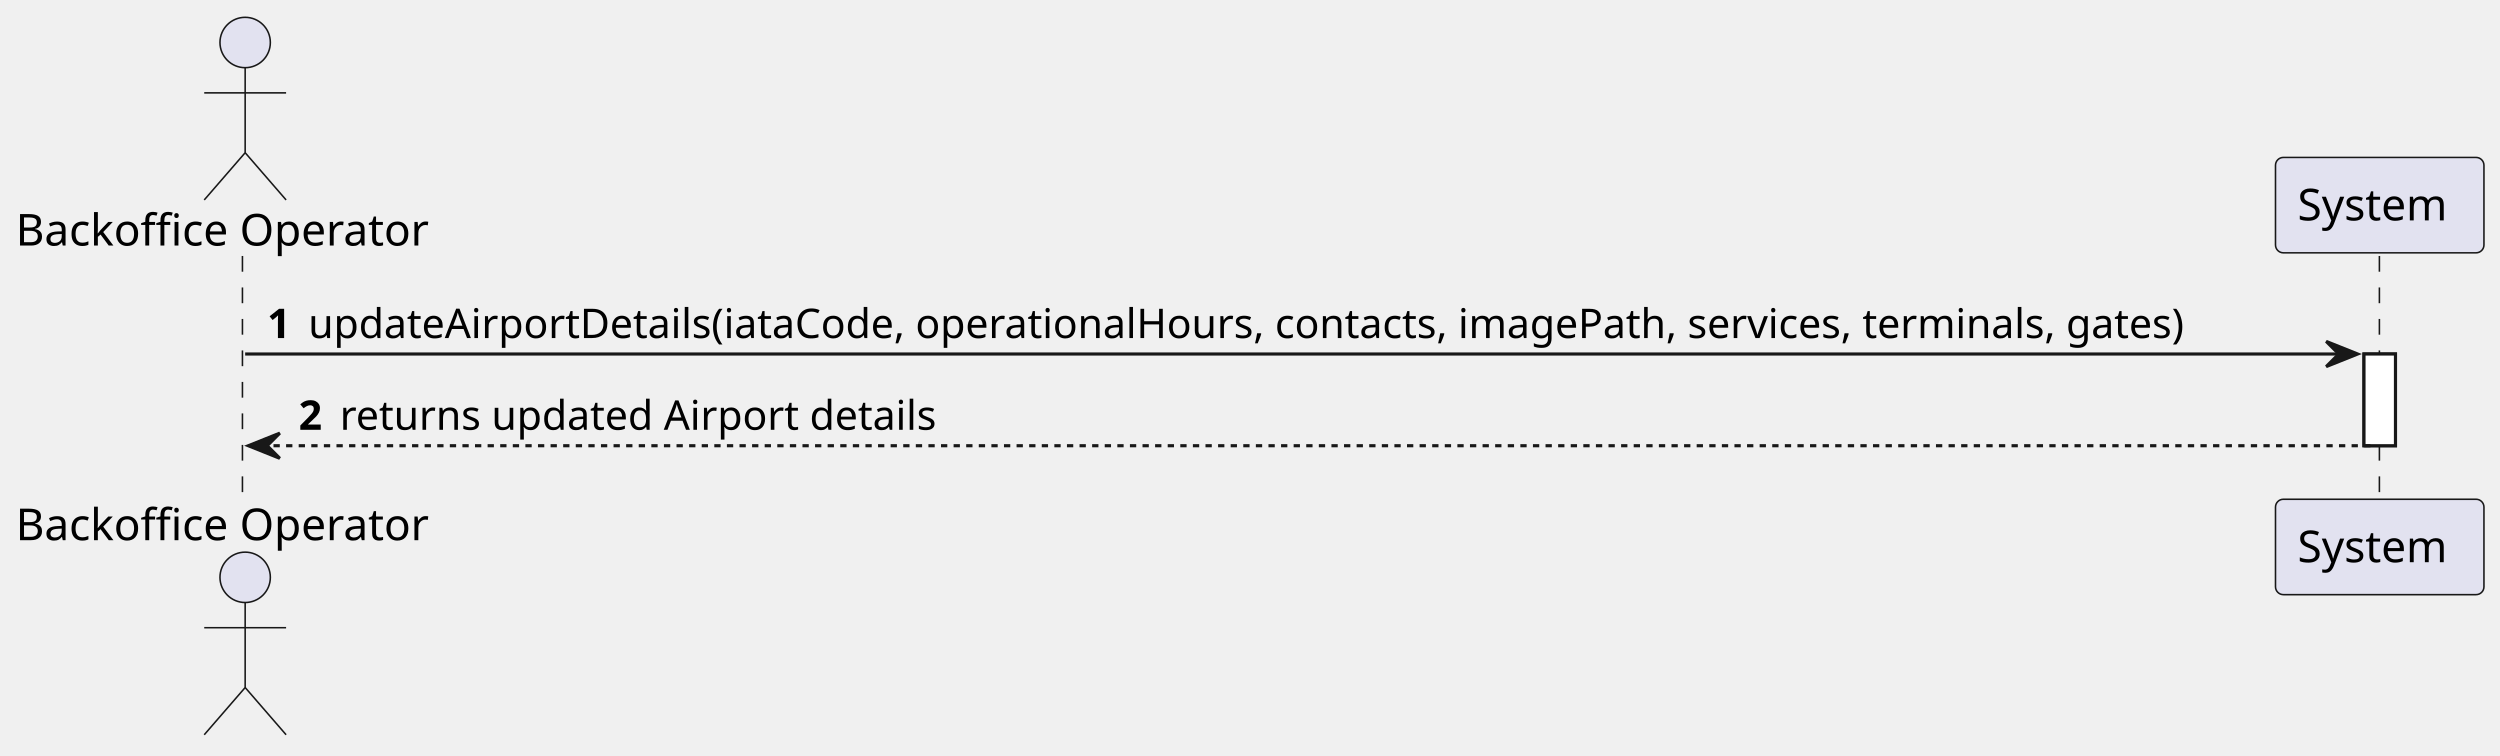
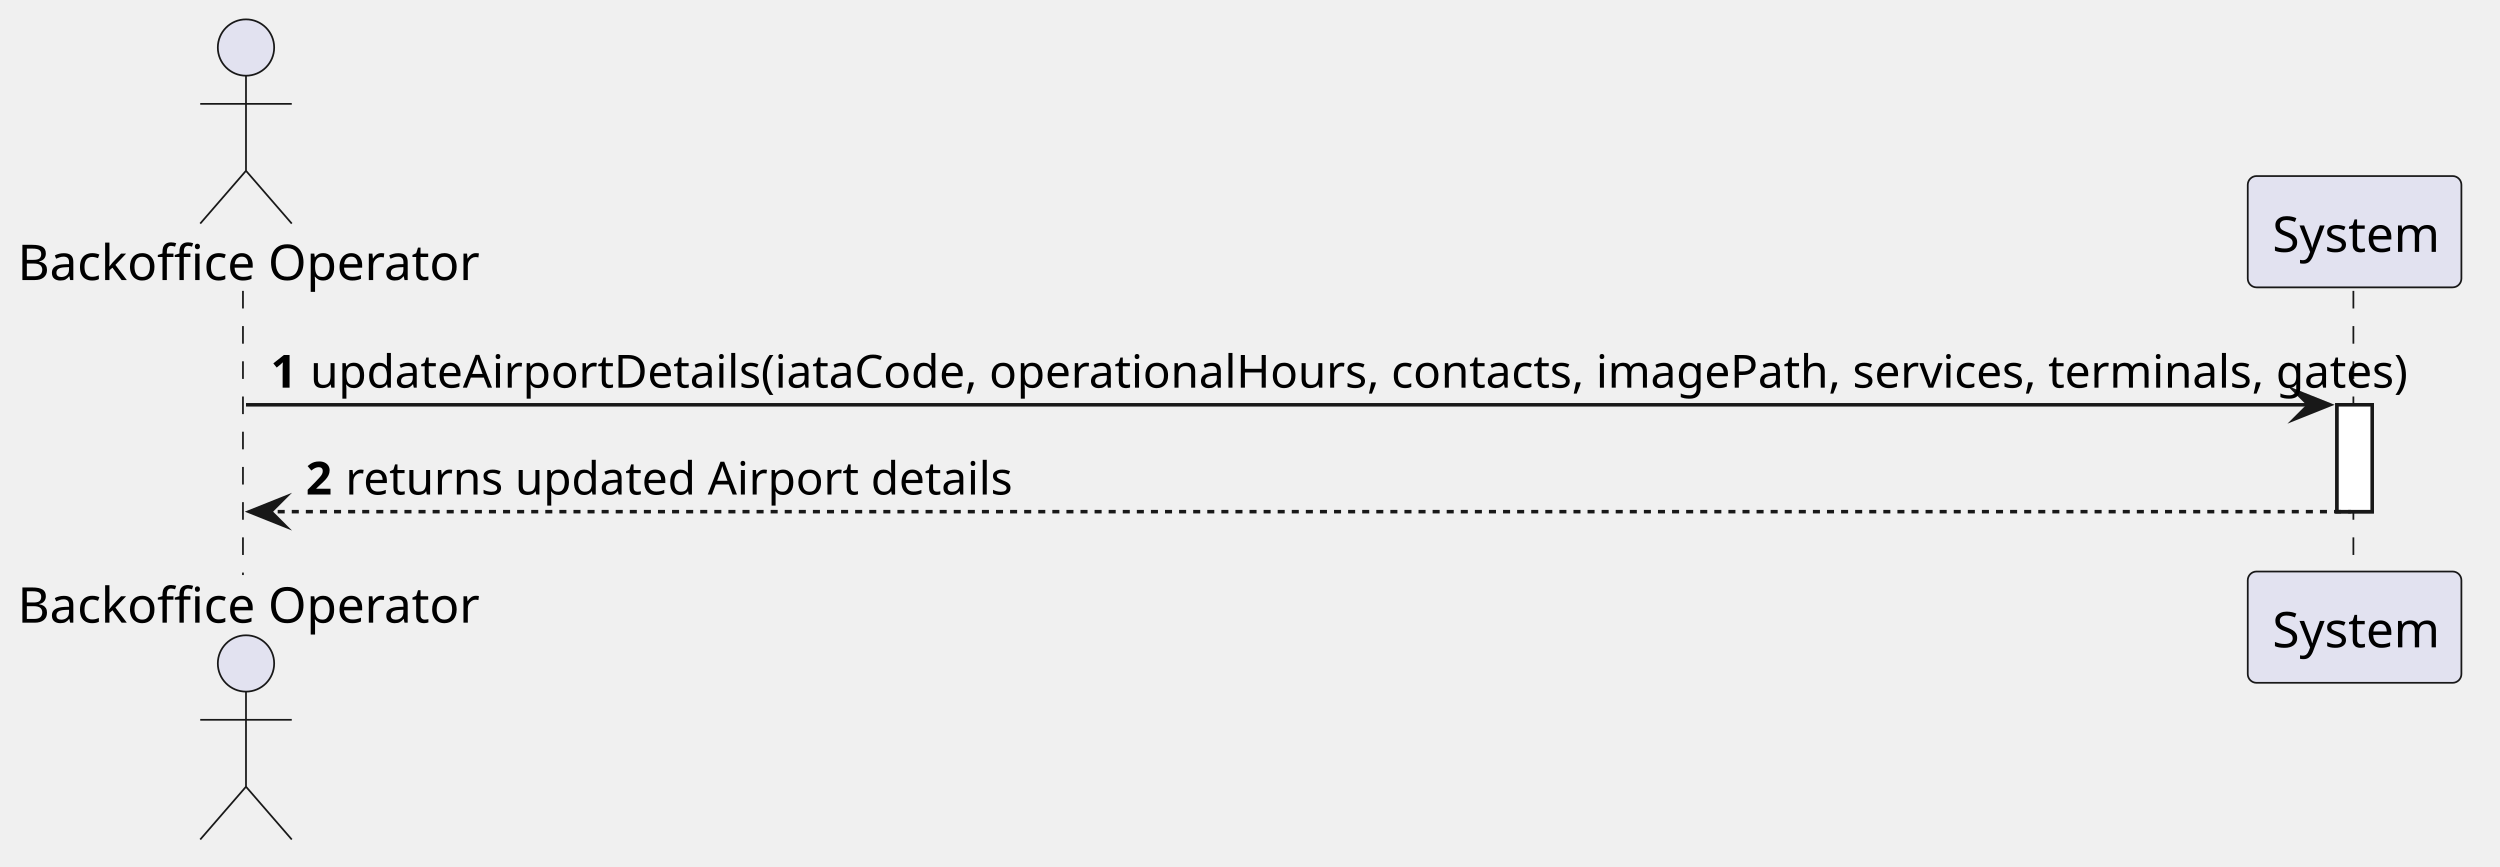
- <svg xmlns="http://www.w3.org/2000/svg" contentStyleType="text/css" data-diagram-type="SEQUENCE" height="240px" preserveAspectRatio="none" style="width:794px;height:240px;background:#FFFFFF;" version="1.1" viewBox="0 0 794 240" width="794px" zoomAndPan="magnify">
+ <svg xmlns="http://www.w3.org/2000/svg" contentStyleType="text/css" data-diagram-type="SEQUENCE" height="246px" preserveAspectRatio="none" style="width:710px;height:246px;background:#FFFFFF;" version="1.1" viewBox="0 0 710 246" width="710px" zoomAndPan="magnify">
  <defs />
  <g>
    <g>
-       <rect fill="#FFFFFF" height="29.133" style="stroke:#181818;stroke-width:1;" width="10" x="750.8" y="112.43" />
+       <rect fill="#FFFFFF" height="30.352" style="stroke:#181818;stroke-width:1;" width="10" x="663.7" y="114.961" />
    </g>
-     <g class="participant-lifeline" data-entity-uid="part1" data-qualified-name="BO" id="part1-lifeline">
+     <g class="participant-lifeline" data-entity-uid="part1" data-qualified-name="BO" data-source-line="2" id="part1-lifeline">
      <g>
-         <rect fill="#000000" fill-opacity="0" height="78.266" width="8" x="73.863" y="81.297" />
-         <line style="stroke:#181818;stroke-width:0.5;stroke-dasharray:5,5;" x1="77" x2="77" y1="81.297" y2="159.562" />
+         <rect fill="#000000" fill-opacity="0" height="80.703" width="8" x="65.862" y="82.609" />
+         <line style="stroke:#181818;stroke-width:0.5;stroke-dasharray:5,5;" x1="69" x2="69" y1="82.609" y2="163.312" />
      </g>
    </g>
-     <g class="participant-lifeline" data-entity-uid="part2" data-qualified-name="Sys" id="part2-lifeline">
+     <g class="participant-lifeline" data-entity-uid="part2" data-qualified-name="Sys" data-source-line="3" id="part2-lifeline">
      <g>
-         <rect fill="#000000" fill-opacity="0" height="78.266" width="8" x="751.8" y="81.297" />
-         <line style="stroke:#181818;stroke-width:0.5;stroke-dasharray:5,5;" x1="755.697" x2="755.697" y1="81.297" y2="159.562" />
+         <rect fill="#000000" fill-opacity="0" height="80.703" width="8" x="664.7" y="82.609" />
+         <line style="stroke:#181818;stroke-width:0.5;stroke-dasharray:5,5;" x1="668.362" x2="668.362" y1="82.609" y2="163.312" />
      </g>
    </g>
-     <g class="participant participant-head" data-entity-uid="part1" data-qualified-name="BO" id="part1-head">
-       <text fill="#000000" font-family="sans-serif" font-size="14" lengthAdjust="spacing" textLength="139.727" x="5" y="77.995">Backoffice Operator</text>
-       <ellipse cx="77.863" cy="13.5" fill="#E2E2F0" rx="8" ry="8" style="stroke:#181818;stroke-width:0.5;" />
-       <path d="M77.863,21.5 L77.863,48.5 M64.863,29.5 L90.863,29.5 M77.863,48.5 L64.863,63.5 M77.863,48.5 L90.863,63.5" fill="none" style="stroke:#181818;stroke-width:0.5;" />
+     <g class="participant participant-head" data-entity-uid="part1" data-qualified-name="BO" data-source-line="2" id="part1-head">
+       <text fill="#000000" font-family="sans-serif" font-size="14" lengthAdjust="spacing" textLength="123.724" x="5" y="79.533">Backoffice Operator</text>
+       <ellipse cx="69.862" cy="13.5" fill="#E2E2F0" rx="8" ry="8" style="stroke:#181818;stroke-width:0.5;" />
+       <path d="M69.862,21.5 L69.862,48.5 M56.862,29.5 L82.862,29.5 M69.862,48.5 L56.862,63.5 M69.862,48.5 L82.862,63.5" fill="none" style="stroke:#181818;stroke-width:0.5;" />
    </g>
-     <g class="participant participant-tail" data-entity-uid="part1" data-qualified-name="BO" id="part1-tail">
-       <text fill="#000000" font-family="sans-serif" font-size="14" lengthAdjust="spacing" textLength="139.727" x="5" y="171.558">Backoffice Operator</text>
-       <ellipse cx="77.863" cy="183.359" fill="#E2E2F0" rx="8" ry="8" style="stroke:#181818;stroke-width:0.5;" />
-       <path d="M77.863,191.359 L77.863,218.359 M64.863,199.359 L90.863,199.359 M77.863,218.359 L64.863,233.359 M77.863,218.359 L90.863,233.359" fill="none" style="stroke:#181818;stroke-width:0.5;" />
+     <g class="participant participant-tail" data-entity-uid="part1" data-qualified-name="BO" data-source-line="2" id="part1-tail">
+       <text fill="#000000" font-family="sans-serif" font-size="14" lengthAdjust="spacing" textLength="123.724" x="5" y="176.846">Backoffice Operator</text>
+       <ellipse cx="69.862" cy="188.422" fill="#E2E2F0" rx="8" ry="8" style="stroke:#181818;stroke-width:0.5;" />
+       <path d="M69.862,196.422 L69.862,223.422 M56.862,204.422 L82.862,204.422 M69.862,223.422 L56.862,238.422 M69.862,223.422 L82.862,238.422" fill="none" style="stroke:#181818;stroke-width:0.5;" />
    </g>
-     <g class="participant participant-head" data-entity-uid="part2" data-qualified-name="Sys" id="part2-head">
-       <rect fill="#E2E2F0" height="30.297" rx="2.5" ry="2.5" style="stroke:#181818;stroke-width:0.5;" width="66.206" x="722.697" y="50" />
-       <text fill="#000000" font-family="sans-serif" font-size="14" lengthAdjust="spacing" textLength="52.206" x="729.697" y="69.995">System</text>
+     <g class="participant participant-head" data-entity-uid="part2" data-qualified-name="Sys" data-source-line="3" id="part2-head">
+       <rect fill="#E2E2F0" height="31.609" rx="2.5" ry="2.5" style="stroke:#181818;stroke-width:0.5;" width="60.676" x="638.362" y="50" />
+       <text fill="#000000" font-family="sans-serif" font-size="14" lengthAdjust="spacing" textLength="46.676" x="645.362" y="71.533">System</text>
    </g>
-     <g class="participant participant-tail" data-entity-uid="part2" data-qualified-name="Sys" id="part2-tail">
-       <rect fill="#E2E2F0" height="30.297" rx="2.5" ry="2.5" style="stroke:#181818;stroke-width:0.5;" width="66.206" x="722.697" y="158.562" />
-       <text fill="#000000" font-family="sans-serif" font-size="14" lengthAdjust="spacing" textLength="52.206" x="729.697" y="178.558">System</text>
+     <g class="participant participant-tail" data-entity-uid="part2" data-qualified-name="Sys" data-source-line="3" id="part2-tail">
+       <rect fill="#E2E2F0" height="31.609" rx="2.5" ry="2.5" style="stroke:#181818;stroke-width:0.5;" width="60.676" x="638.362" y="162.312" />
+       <text fill="#000000" font-family="sans-serif" font-size="14" lengthAdjust="spacing" textLength="46.676" x="645.362" y="183.846">System</text>
    </g>
    <g>
-       <rect fill="#FFFFFF" height="29.133" style="stroke:#181818;stroke-width:1;" width="10" x="750.8" y="112.43" />
+       <rect fill="#FFFFFF" height="30.352" style="stroke:#181818;stroke-width:1;" width="10" x="663.7" y="114.961" />
    </g>
-     <g class="message" data-entity-1="part1" data-entity-2="part2" id="msg1">
-       <polygon fill="#181818" points="738.8,108.43,748.8,112.43,738.8,116.43,742.8,112.43" style="stroke:#181818;stroke-width:1;" />
-       <line style="stroke:#181818;stroke-width:1;" x1="77.863" x2="744.8" y1="112.43" y2="112.43" />
-       <text fill="#000000" font-family="sans-serif" font-size="13" font-weight="bold" lengthAdjust="spacing" textLength="9.045" x="84.863" y="107.364">1</text>
-       <text fill="#000000" font-family="sans-serif" font-size="13" lengthAdjust="spacing" textLength="640.891" x="97.909" y="107.364">updateAirportDetails(iataCode, operationalHours, contacts, imagePath, services, terminals, gates)</text>
+     <g class="message" data-entity-1="part1" data-entity-2="part2" data-source-line="5" id="msg1">
+       <polygon fill="#181818" points="651.7,110.961,661.7,114.961,651.7,118.961,655.7,114.961" style="stroke:#181818;stroke-width:1;stroke-linejoin:miter;stroke-miterlimit:10;" />
+       <line style="stroke:#181818;stroke-width:1;" x1="69.862" x2="657.7" y1="114.961" y2="114.961" />
+       <text fill="#000000" font-family="sans-serif" font-size="13" font-weight="700" lengthAdjust="spacing" textLength="7.23" x="76.862" y="110.105">1</text>
+       <text fill="#000000" font-family="sans-serif" font-size="13" lengthAdjust="spacing" textLength="563.608" x="88.092" y="110.105">updateAirportDetails(iataCode, operationalHours, contacts, imagePath, services, terminals, gates)</text>
    </g>
-     <g class="message" data-entity-1="part2" data-entity-2="part1" id="msg2">
-       <polygon fill="#181818" points="88.863,137.562,78.863,141.562,88.863,145.562,84.863,141.562" style="stroke:#181818;stroke-width:1;" />
-       <line style="stroke:#181818;stroke-width:1;stroke-dasharray:2,2;" x1="82.863" x2="754.8" y1="141.562" y2="141.562" />
-       <text fill="#000000" font-family="sans-serif" font-size="13" font-weight="bold" lengthAdjust="spacing" textLength="9.045" x="94.863" y="136.497">2</text>
-       <text fill="#000000" font-family="sans-serif" font-size="13" lengthAdjust="spacing" textLength="201.297" x="107.909" y="136.497">returns updated Airport details</text>
+     <g class="message" data-entity-1="part2" data-entity-2="part1" data-source-line="7" id="msg2">
+       <polygon fill="#181818" points="80.862,141.312,70.862,145.312,80.862,149.312,76.862,145.312" style="stroke:#181818;stroke-width:1;stroke-linejoin:miter;stroke-miterlimit:10;" />
+       <line style="stroke:#181818;stroke-width:1;stroke-dasharray:2,2;" x1="74.862" x2="667.7" y1="145.312" y2="145.312" />
+       <text fill="#000000" font-family="sans-serif" font-size="13" font-weight="700" lengthAdjust="spacing" textLength="7.23" x="86.862" y="140.456">2</text>
+       <text fill="#000000" font-family="sans-serif" font-size="13" lengthAdjust="spacing" textLength="174.154" x="98.092" y="140.456">returns updated Airport details</text>
    </g>
  </g>
</svg>
